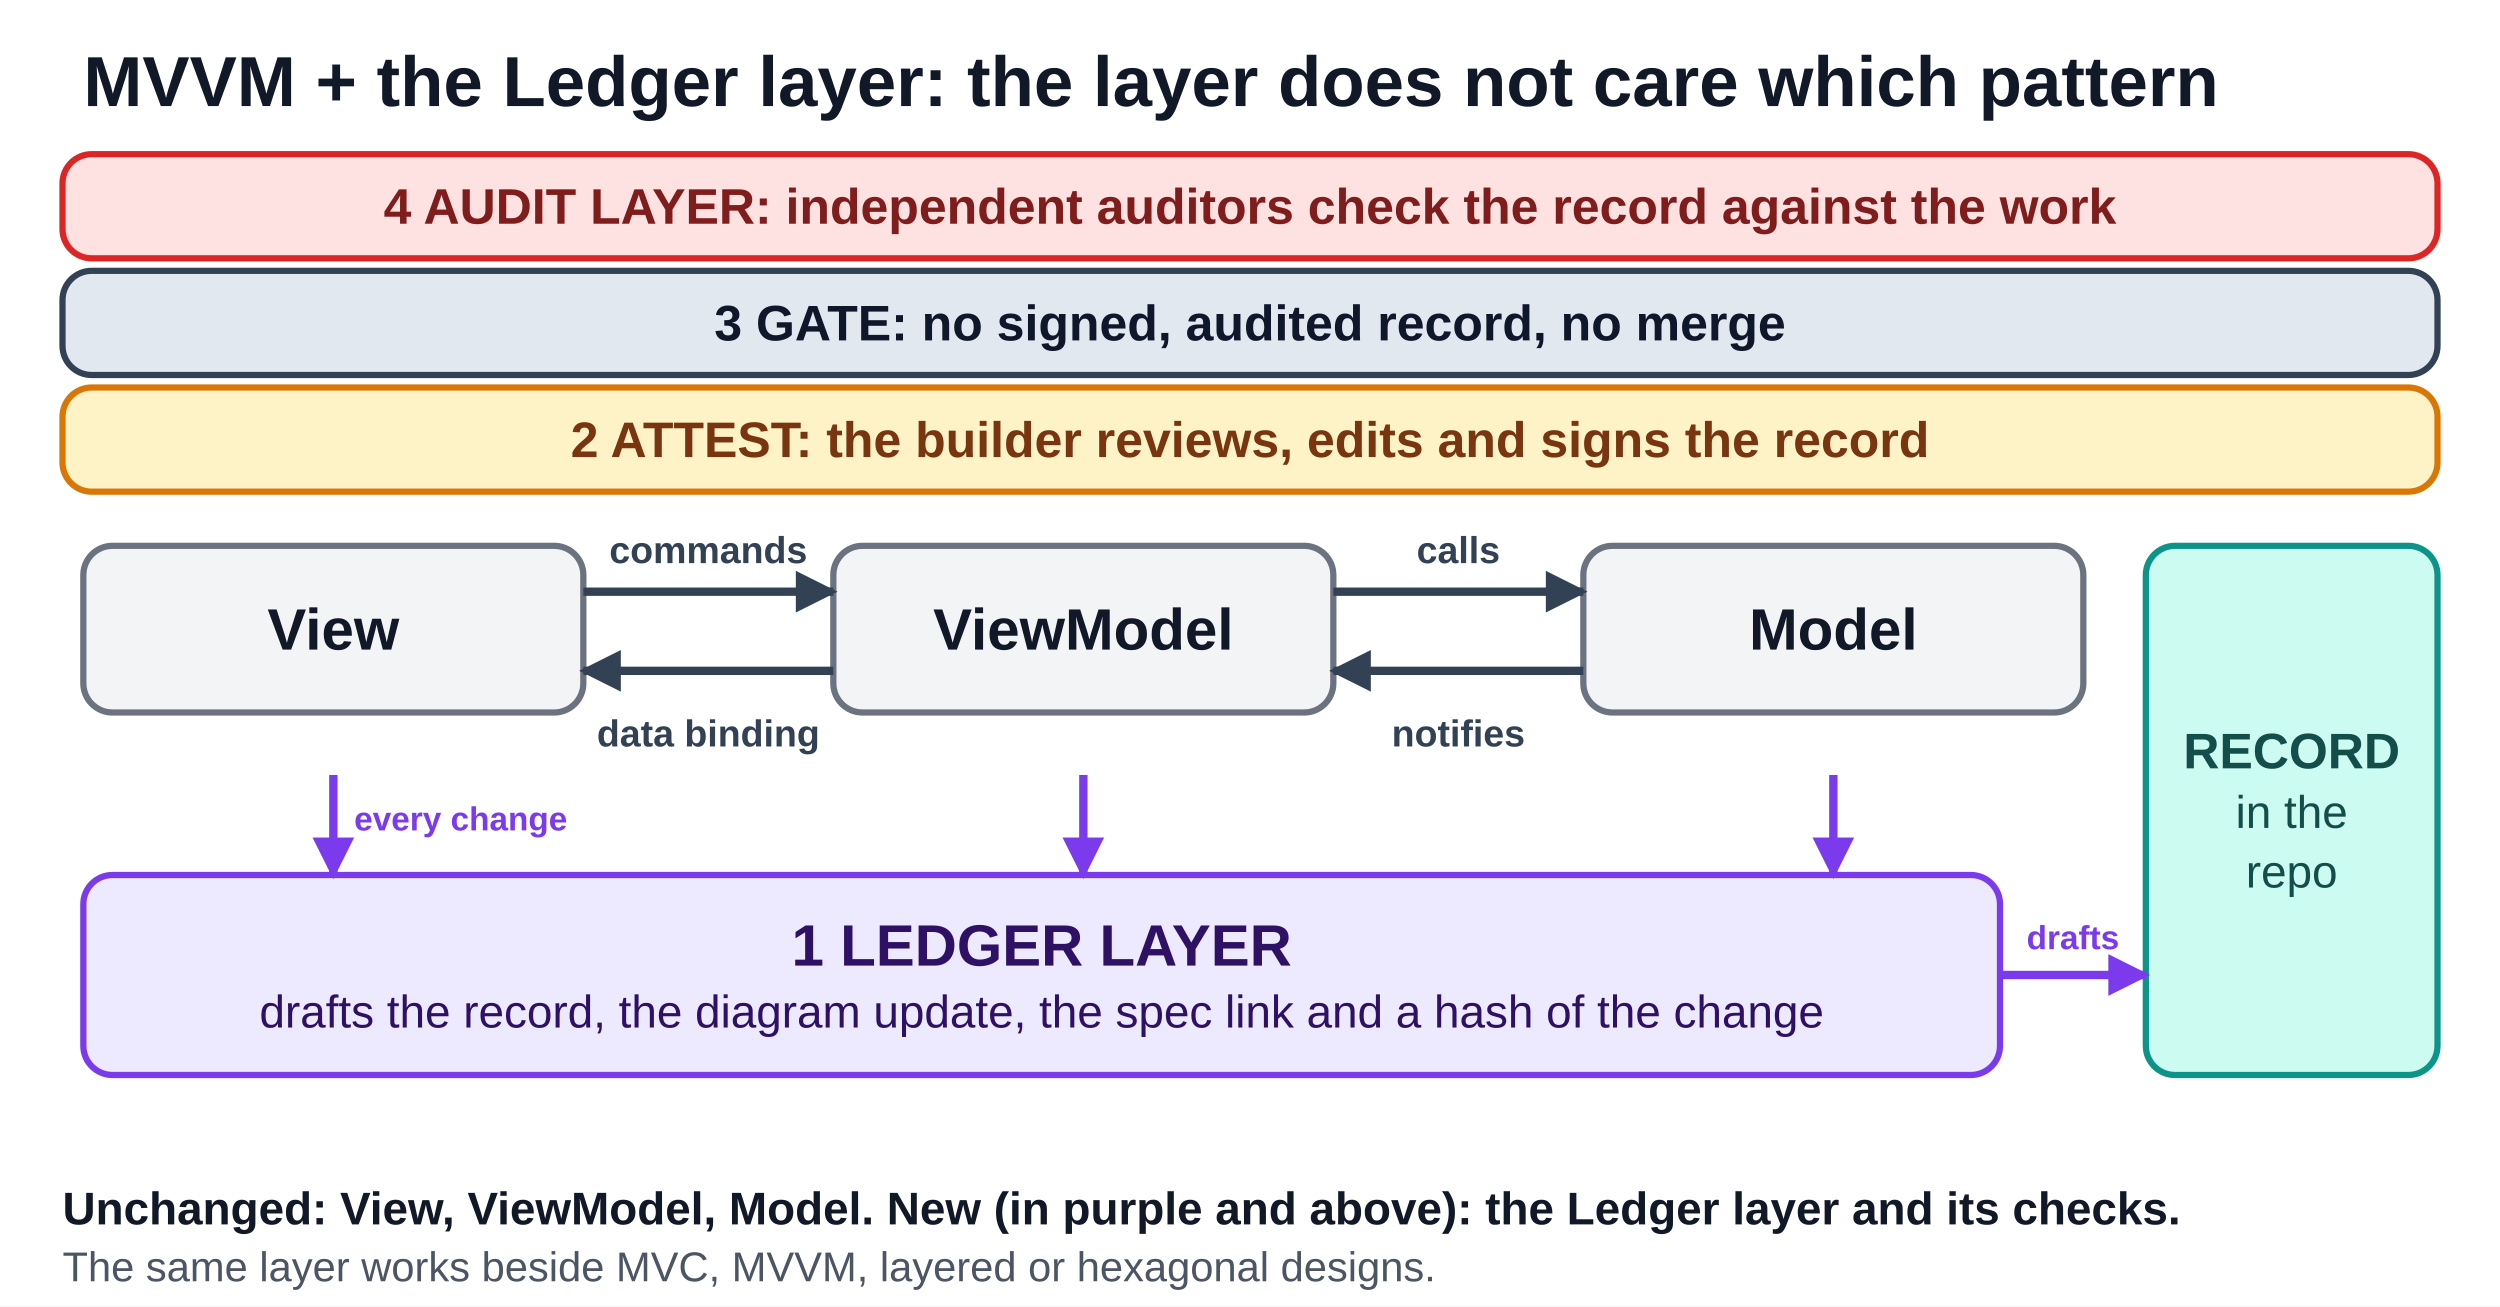
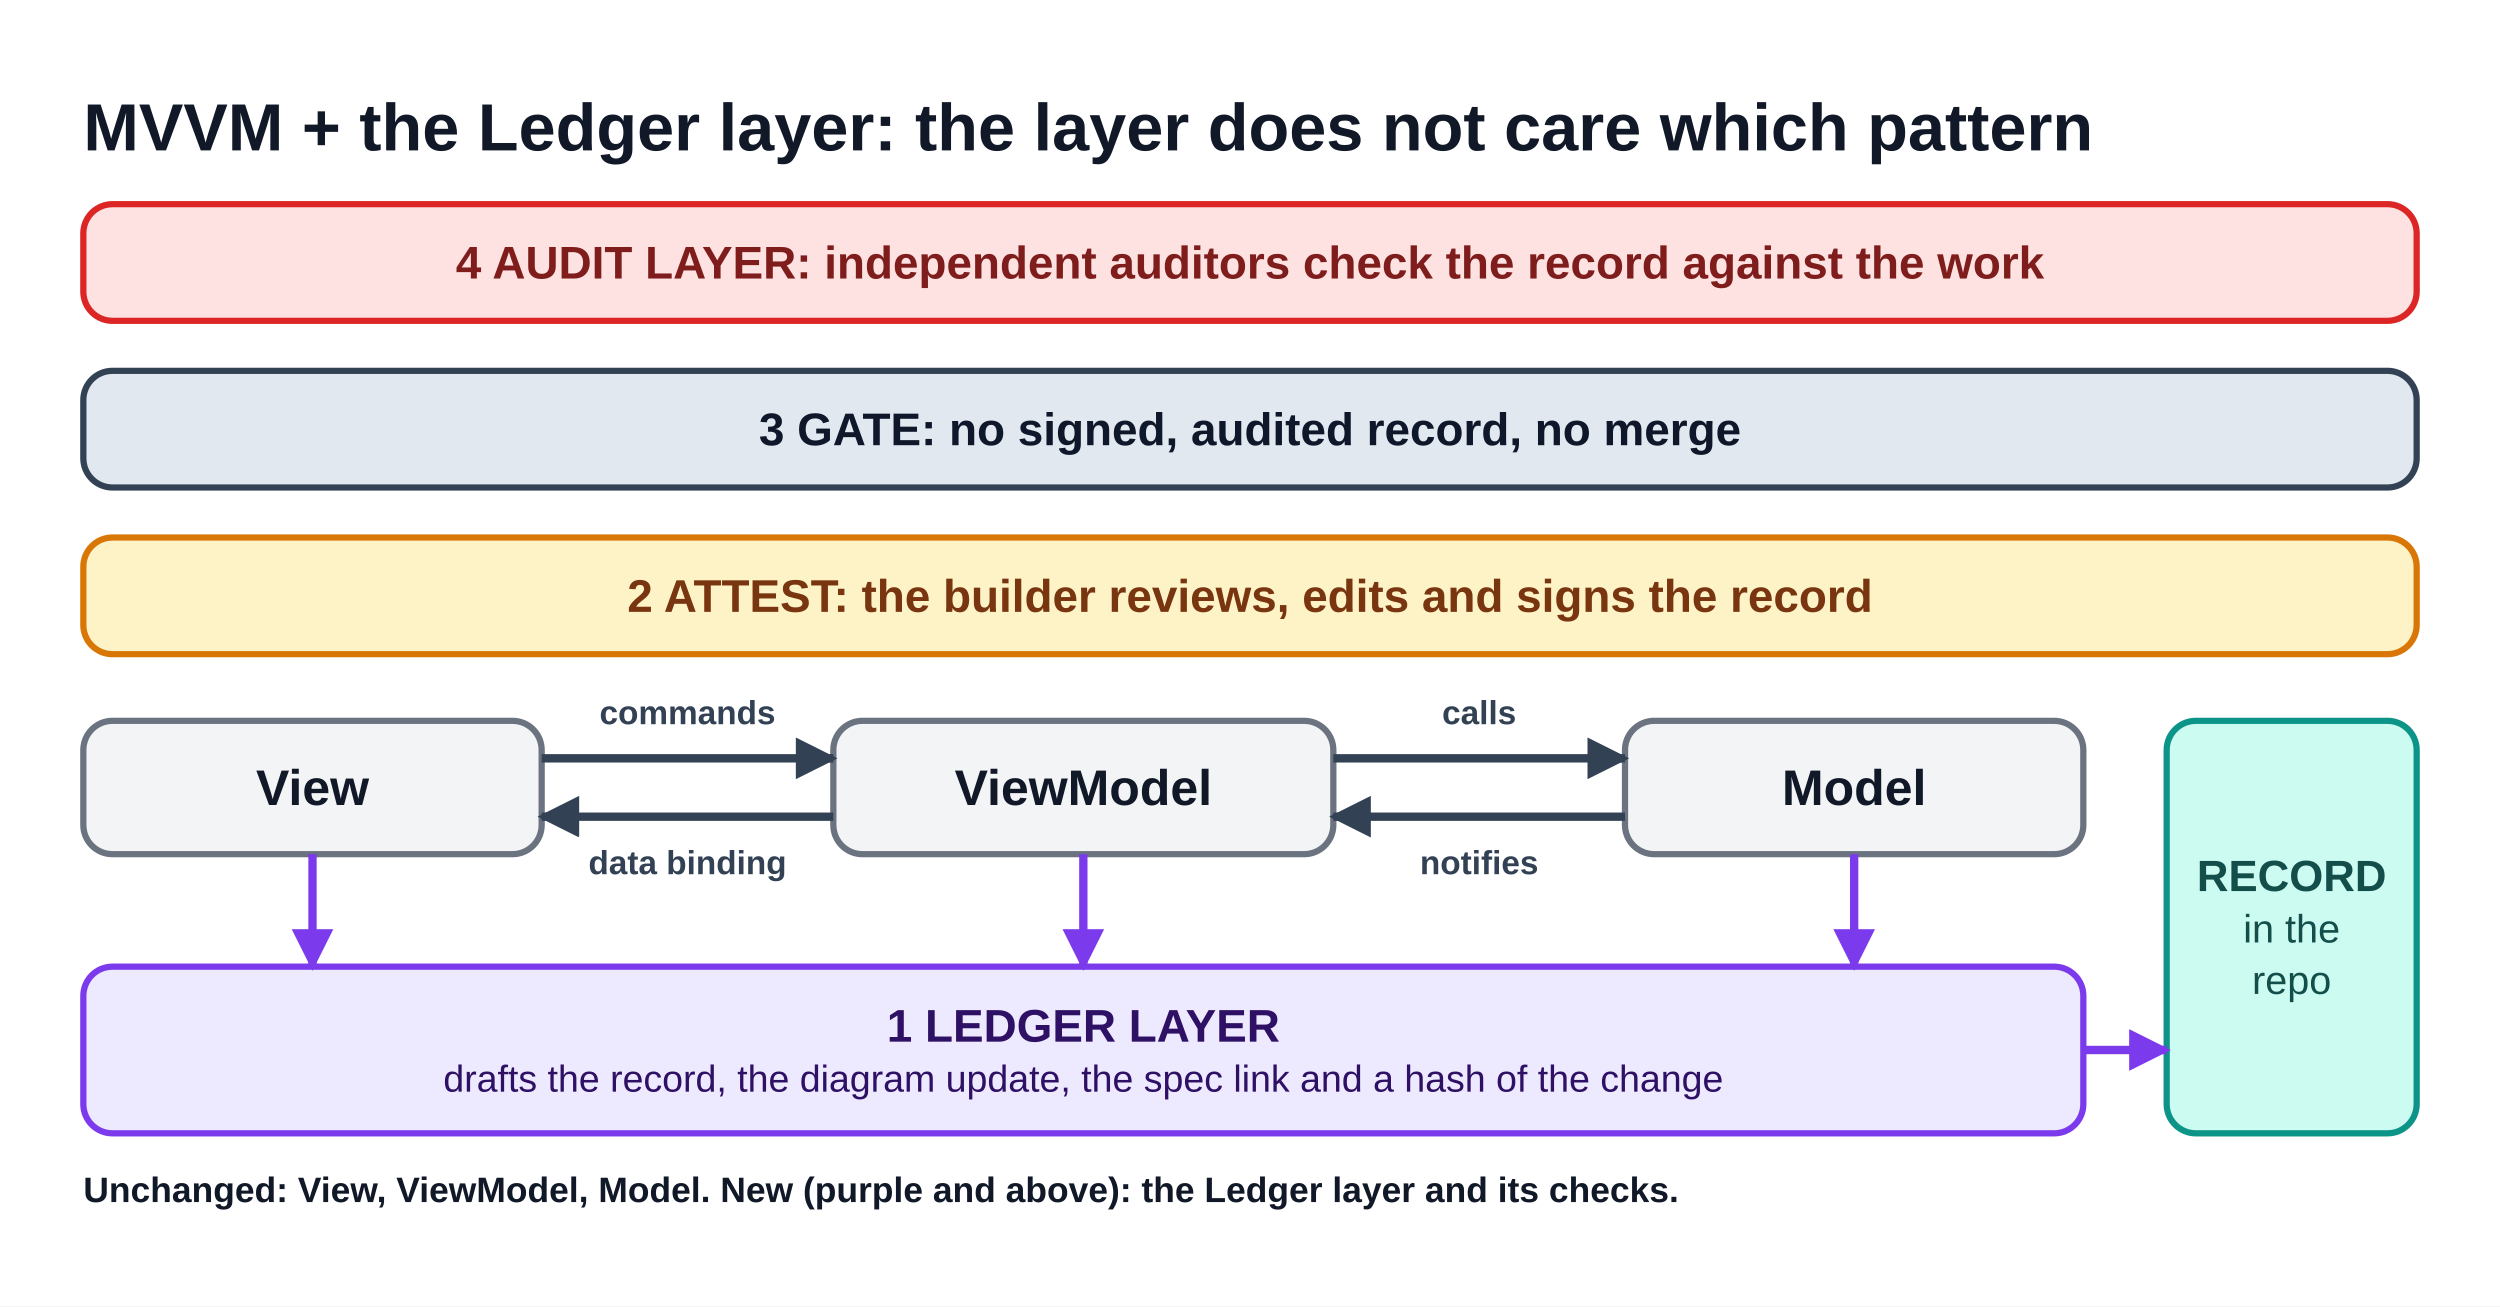
<svg xmlns="http://www.w3.org/2000/svg" width="1200" height="627" viewBox="0 0 1200 627" font-family="Segoe UI, Arial, Helvetica, sans-serif">
  <defs>
    <marker id="m334155" viewBox="0 0 10 10" refX="9" refY="5" markerWidth="5" markerHeight="5" orient="auto-start-reverse">
      <path d="M0,0 L10,5 L0,10 z" fill="#334155" />
    </marker>
    <marker id="m7C3AED" viewBox="0 0 10 10" refX="9" refY="5" markerWidth="5" markerHeight="5" orient="auto-start-reverse">
      <path d="M0,0 L10,5 L0,10 z" fill="#7C3AED" />
    </marker>
  </defs>
  <rect width="1200" height="627" fill="#FFFFFF" />
-   <text x="40" y="50.9" text-anchor="start" font-size="34" font-weight="700" fill="#111827">MVVM + the Ledger layer: the layer does not care which pattern</text>
-   <rect x="30" y="74" width="1140" height="50" rx="14" fill="#FEE2E2" fill-opacity="1" stroke="#DC2626" stroke-width="3" />
-   <text x="600.0" y="107.4" text-anchor="middle" font-size="24" font-weight="700" fill="#7F1D1D">4  AUDIT LAYER: independent auditors check the record against the work</text>
-   <rect x="30" y="130" width="1140" height="50" rx="14" fill="#E2E8F0" fill-opacity="1" stroke="#334155" stroke-width="3" />
-   <text x="600.0" y="163.4" text-anchor="middle" font-size="24" font-weight="700" fill="#0F172A">3  GATE: no signed, audited record, no merge</text>
-   <rect x="30" y="186" width="1140" height="50" rx="14" fill="#FEF3C7" fill-opacity="1" stroke="#D97706" stroke-width="3" />
-   <text x="600.0" y="219.4" text-anchor="middle" font-size="24" font-weight="700" fill="#78350F">2  ATTEST: the builder reviews, edits and signs the record</text>
-   <rect x="40" y="262" width="240" height="80" rx="14" fill="#F3F4F6" fill-opacity="1" stroke="#6B7280" stroke-width="3" />
-   <text x="160.0" y="311.8" text-anchor="middle" font-size="28" font-weight="700" fill="#111827">View</text>
-   <rect x="400" y="262" width="240" height="80" rx="14" fill="#F3F4F6" fill-opacity="1" stroke="#6B7280" stroke-width="3" />
-   <text x="520.0" y="311.8" text-anchor="middle" font-size="28" font-weight="700" fill="#111827">ViewModel</text>
-   <rect x="760" y="262" width="240" height="80" rx="14" fill="#F3F4F6" fill-opacity="1" stroke="#6B7280" stroke-width="3" />
-   <text x="880.0" y="311.8" text-anchor="middle" font-size="28" font-weight="700" fill="#111827">Model</text>
-   <polyline points="280,284 400,284" fill="none" stroke="#334155" stroke-width="4" stroke-linejoin="round" marker-end="url(#m334155)" />
-   <text x="340.0" y="270.3" text-anchor="middle" font-size="18" font-weight="700" fill="#334155">commands</text>
-   <polyline points="400,322 280,322" fill="none" stroke="#334155" stroke-width="4" stroke-linejoin="round" marker-end="url(#m334155)" />
-   <text x="340.0" y="358.3" text-anchor="middle" font-size="18" font-weight="700" fill="#334155">data binding</text>
-   <polyline points="640,284 760,284" fill="none" stroke="#334155" stroke-width="4" stroke-linejoin="round" marker-end="url(#m334155)" />
-   <text x="700.0" y="270.3" text-anchor="middle" font-size="18" font-weight="700" fill="#334155">calls</text>
-   <polyline points="760,322 640,322" fill="none" stroke="#334155" stroke-width="4" stroke-linejoin="round" marker-end="url(#m334155)" />
-   <text x="700.0" y="358.3" text-anchor="middle" font-size="18" font-weight="700" fill="#334155">notifies</text>
-   <rect x="40" y="420" width="920" height="96" rx="14" fill="#EDE9FE" fill-opacity="1" stroke="#7C3AED" stroke-width="3" />
-   <text x="500.0" y="463.5" text-anchor="middle" font-size="28" font-weight="700" fill="#2E1065">1  LEDGER LAYER</text>
-   <text x="500.0" y="493.2" text-anchor="middle" font-size="22" font-weight="400" fill="#2E1065">drafts the record, the diagram update, the spec link and a hash of the change</text>
-   <rect x="1030" y="262" width="140" height="254" rx="14" fill="#CCFBF1" fill-opacity="1" stroke="#0D9488" stroke-width="3" />
-   <text x="1100.0" y="368.8" text-anchor="middle" font-size="24" font-weight="700" fill="#134E4A">RECORD</text>
-   <text x="1100.0" y="397.4" text-anchor="middle" font-size="22" font-weight="400" fill="#134E4A">in the</text>
-   <text x="1100.0" y="426.0" text-anchor="middle" font-size="22" font-weight="400" fill="#134E4A">repo</text>
-   <polyline points="160,372 160,420" fill="none" stroke="#7C3AED" stroke-width="4" stroke-linejoin="round" marker-end="url(#m7C3AED)" />
-   <polyline points="520,372 520,420" fill="none" stroke="#7C3AED" stroke-width="4" stroke-linejoin="round" marker-end="url(#m7C3AED)" />
-   <polyline points="880,372 880,420" fill="none" stroke="#7C3AED" stroke-width="4" stroke-linejoin="round" marker-end="url(#m7C3AED)" />
-   <text x="170" y="398.6" text-anchor="start" font-size="16" font-weight="700" fill="#7C3AED">every change</text>
-   <polyline points="960,468 1030,468" fill="none" stroke="#7C3AED" stroke-width="4" stroke-linejoin="round" marker-end="url(#m7C3AED)" />
-   <text x="995.0" y="455.6" text-anchor="middle" font-size="16" font-weight="700" fill="#7C3AED">drafts</text>
-   <text x="30" y="587.7" text-anchor="start" font-size="22" font-weight="700" fill="#111827">Unchanged: View, ViewModel, Model. New (in purple and above): the Ledger layer and its checks.</text>
-   <text x="30" y="615.0" text-anchor="start" font-size="20" font-weight="400" fill="#4B5563">The same layer works beside MVC, MVVM, layered or hexagonal designs.</text>
+   <text x="40" y="72.2" text-anchor="start" font-size="32" font-weight="700" fill="#111827">MVVM + the Ledger layer: the layer does not care which pattern</text>
+   <rect x="40" y="98" width="1120" height="56" rx="14" fill="#FEE2E2" fill-opacity="1" stroke="#DC2626" stroke-width="3" />
+   <text x="600.0" y="133.7" text-anchor="middle" font-size="22" font-weight="700" fill="#7F1D1D">4  AUDIT LAYER: independent auditors check the record against the work</text>
+   <rect x="40" y="178" width="1120" height="56" rx="14" fill="#E2E8F0" fill-opacity="1" stroke="#334155" stroke-width="3" />
+   <text x="600.0" y="213.7" text-anchor="middle" font-size="22" font-weight="700" fill="#0F172A">3  GATE: no signed, audited record, no merge</text>
+   <rect x="40" y="258" width="1120" height="56" rx="14" fill="#FEF3C7" fill-opacity="1" stroke="#D97706" stroke-width="3" />
+   <text x="600.0" y="293.7" text-anchor="middle" font-size="22" font-weight="700" fill="#78350F">2  ATTEST: the builder reviews, edits and signs the record</text>
+   <rect x="40" y="346" width="220" height="64" rx="14" fill="#F3F4F6" fill-opacity="1" stroke="#6B7280" stroke-width="3" />
+   <text x="150.0" y="386.4" text-anchor="middle" font-size="24" font-weight="700" fill="#111827">View</text>
+   <rect x="400" y="346" width="240" height="64" rx="14" fill="#F3F4F6" fill-opacity="1" stroke="#6B7280" stroke-width="3" />
+   <text x="520.0" y="386.4" text-anchor="middle" font-size="24" font-weight="700" fill="#111827">ViewModel</text>
+   <rect x="780" y="346" width="220" height="64" rx="14" fill="#F3F4F6" fill-opacity="1" stroke="#6B7280" stroke-width="3" />
+   <text x="890.0" y="386.4" text-anchor="middle" font-size="24" font-weight="700" fill="#111827">Model</text>
+   <polyline points="260,364 400,364" fill="none" stroke="#334155" stroke-width="4" stroke-linejoin="round" marker-end="url(#m334155)" />
+   <rect x="291.0" y="329" width="78" height="26" rx="6" fill="#FFFFFF" />
+   <text x="330.0" y="347.6" text-anchor="middle" font-size="16" font-weight="700" fill="#334155">commands</text>
+   <polyline points="400,392 260,392" fill="none" stroke="#334155" stroke-width="4" stroke-linejoin="round" marker-end="url(#m334155)" />
+   <rect x="274.5" y="401" width="111" height="26" rx="6" fill="#FFFFFF" />
+   <text x="330.0" y="419.6" text-anchor="middle" font-size="16" font-weight="700" fill="#334155">data binding</text>
+   <polyline points="640,364 780,364" fill="none" stroke="#334155" stroke-width="4" stroke-linejoin="round" marker-end="url(#m334155)" />
+   <rect x="683.5" y="329" width="53" height="26" rx="6" fill="#FFFFFF" />
+   <text x="710.0" y="347.6" text-anchor="middle" font-size="16" font-weight="700" fill="#334155">calls</text>
+   <polyline points="780,392 640,392" fill="none" stroke="#334155" stroke-width="4" stroke-linejoin="round" marker-end="url(#m334155)" />
+   <rect x="671.0" y="401" width="78" height="26" rx="6" fill="#FFFFFF" />
+   <text x="710.0" y="419.6" text-anchor="middle" font-size="16" font-weight="700" fill="#334155">notifies</text>
+   <rect x="40" y="464" width="960" height="80" rx="14" fill="#EDE9FE" fill-opacity="1" stroke="#7C3AED" stroke-width="3" />
+   <text x="520.0" y="500.0" text-anchor="middle" font-size="22" font-weight="700" fill="#2E1065">1  LEDGER LAYER</text>
+   <text x="520.0" y="524.0" text-anchor="middle" font-size="18" font-weight="400" fill="#2E1065">drafts the record, the diagram update, the spec link and a hash of the change</text>
+   <rect x="1040" y="346" width="120" height="198" rx="14" fill="#CCFBF1" fill-opacity="1" stroke="#0D9488" stroke-width="3" />
+   <text x="1100.0" y="427.7" text-anchor="middle" font-size="21" font-weight="700" fill="#134E4A">RECORD</text>
+   <text x="1100.0" y="452.4" text-anchor="middle" font-size="19" font-weight="400" fill="#134E4A">in the</text>
+   <text x="1100.0" y="477.1" text-anchor="middle" font-size="19" font-weight="400" fill="#134E4A">repo</text>
+   <polyline points="150,410 150,464" fill="none" stroke="#7C3AED" stroke-width="4" stroke-linejoin="round" marker-end="url(#m7C3AED)" />
+   <polyline points="520,410 520,464" fill="none" stroke="#7C3AED" stroke-width="4" stroke-linejoin="round" marker-end="url(#m7C3AED)" />
+   <polyline points="890,410 890,464" fill="none" stroke="#7C3AED" stroke-width="4" stroke-linejoin="round" marker-end="url(#m7C3AED)" />
+   <polyline points="1000,504 1040,504" fill="none" stroke="#7C3AED" stroke-width="4" stroke-linejoin="round" marker-end="url(#m7C3AED)" />
+   <text x="40" y="577.0" text-anchor="start" font-size="17" font-weight="700" fill="#111827">Unchanged: View, ViewModel, Model. New (purple and above): the Ledger layer and its checks.</text>
</svg>
